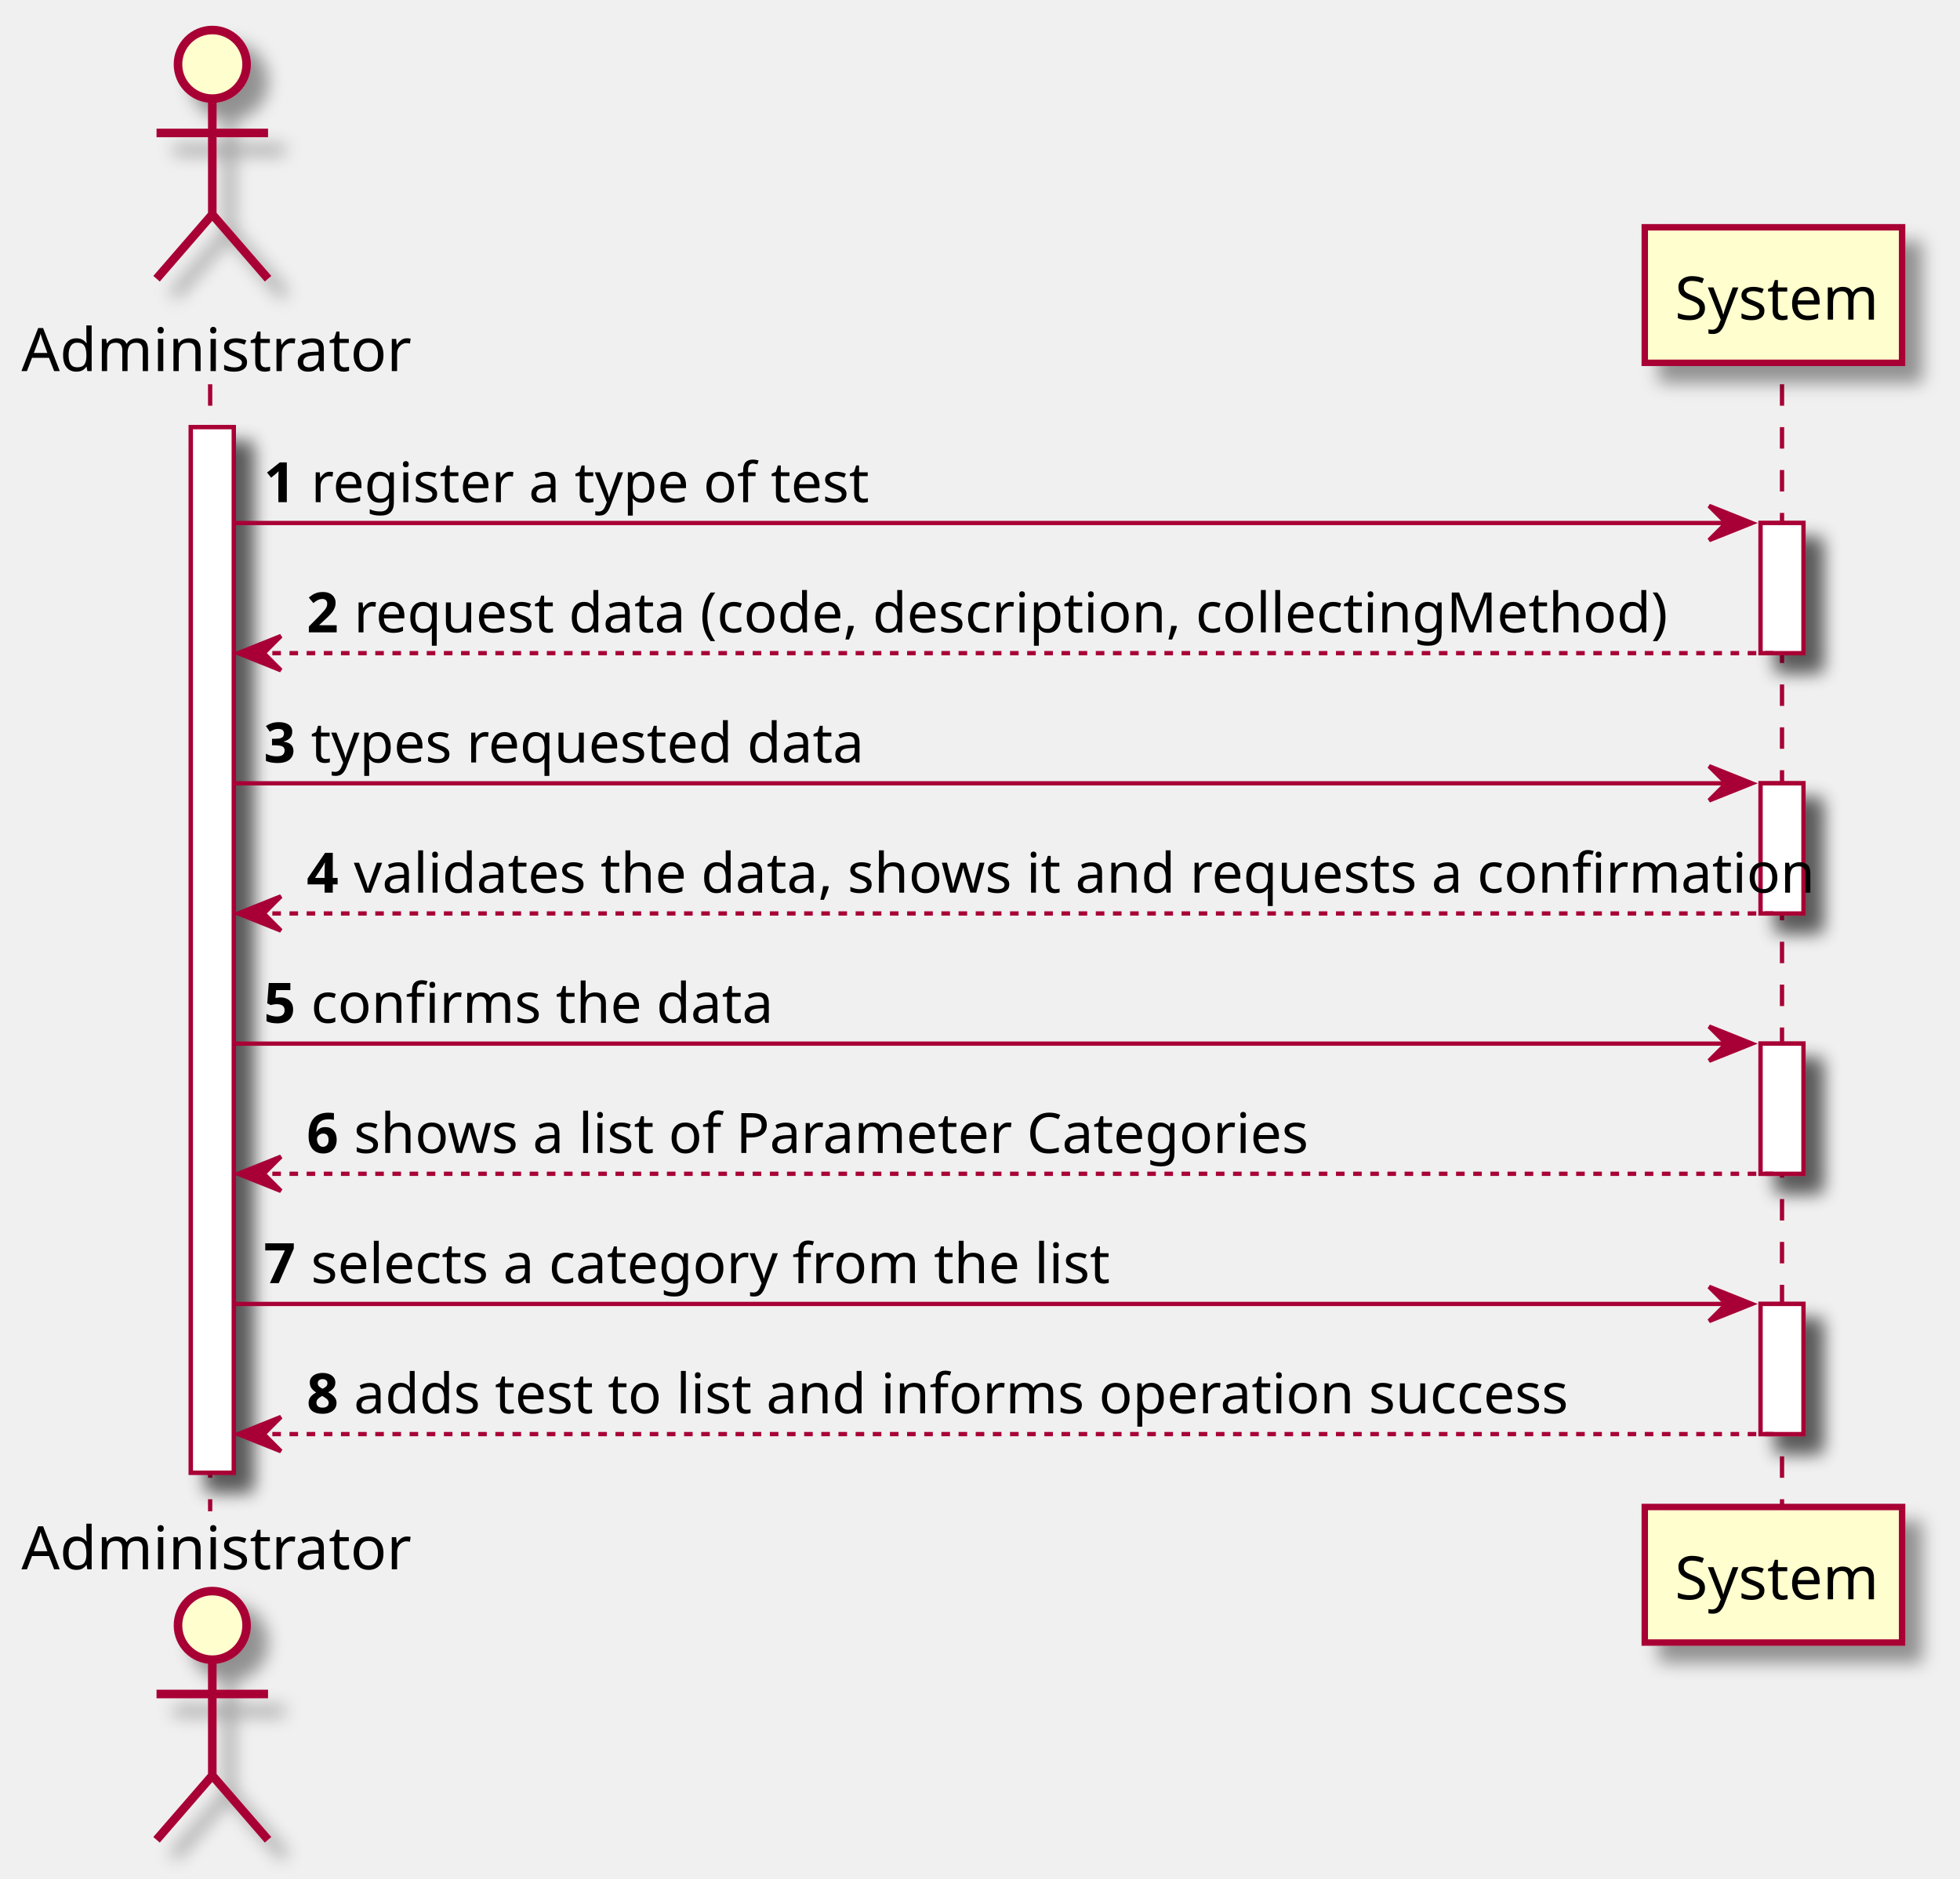
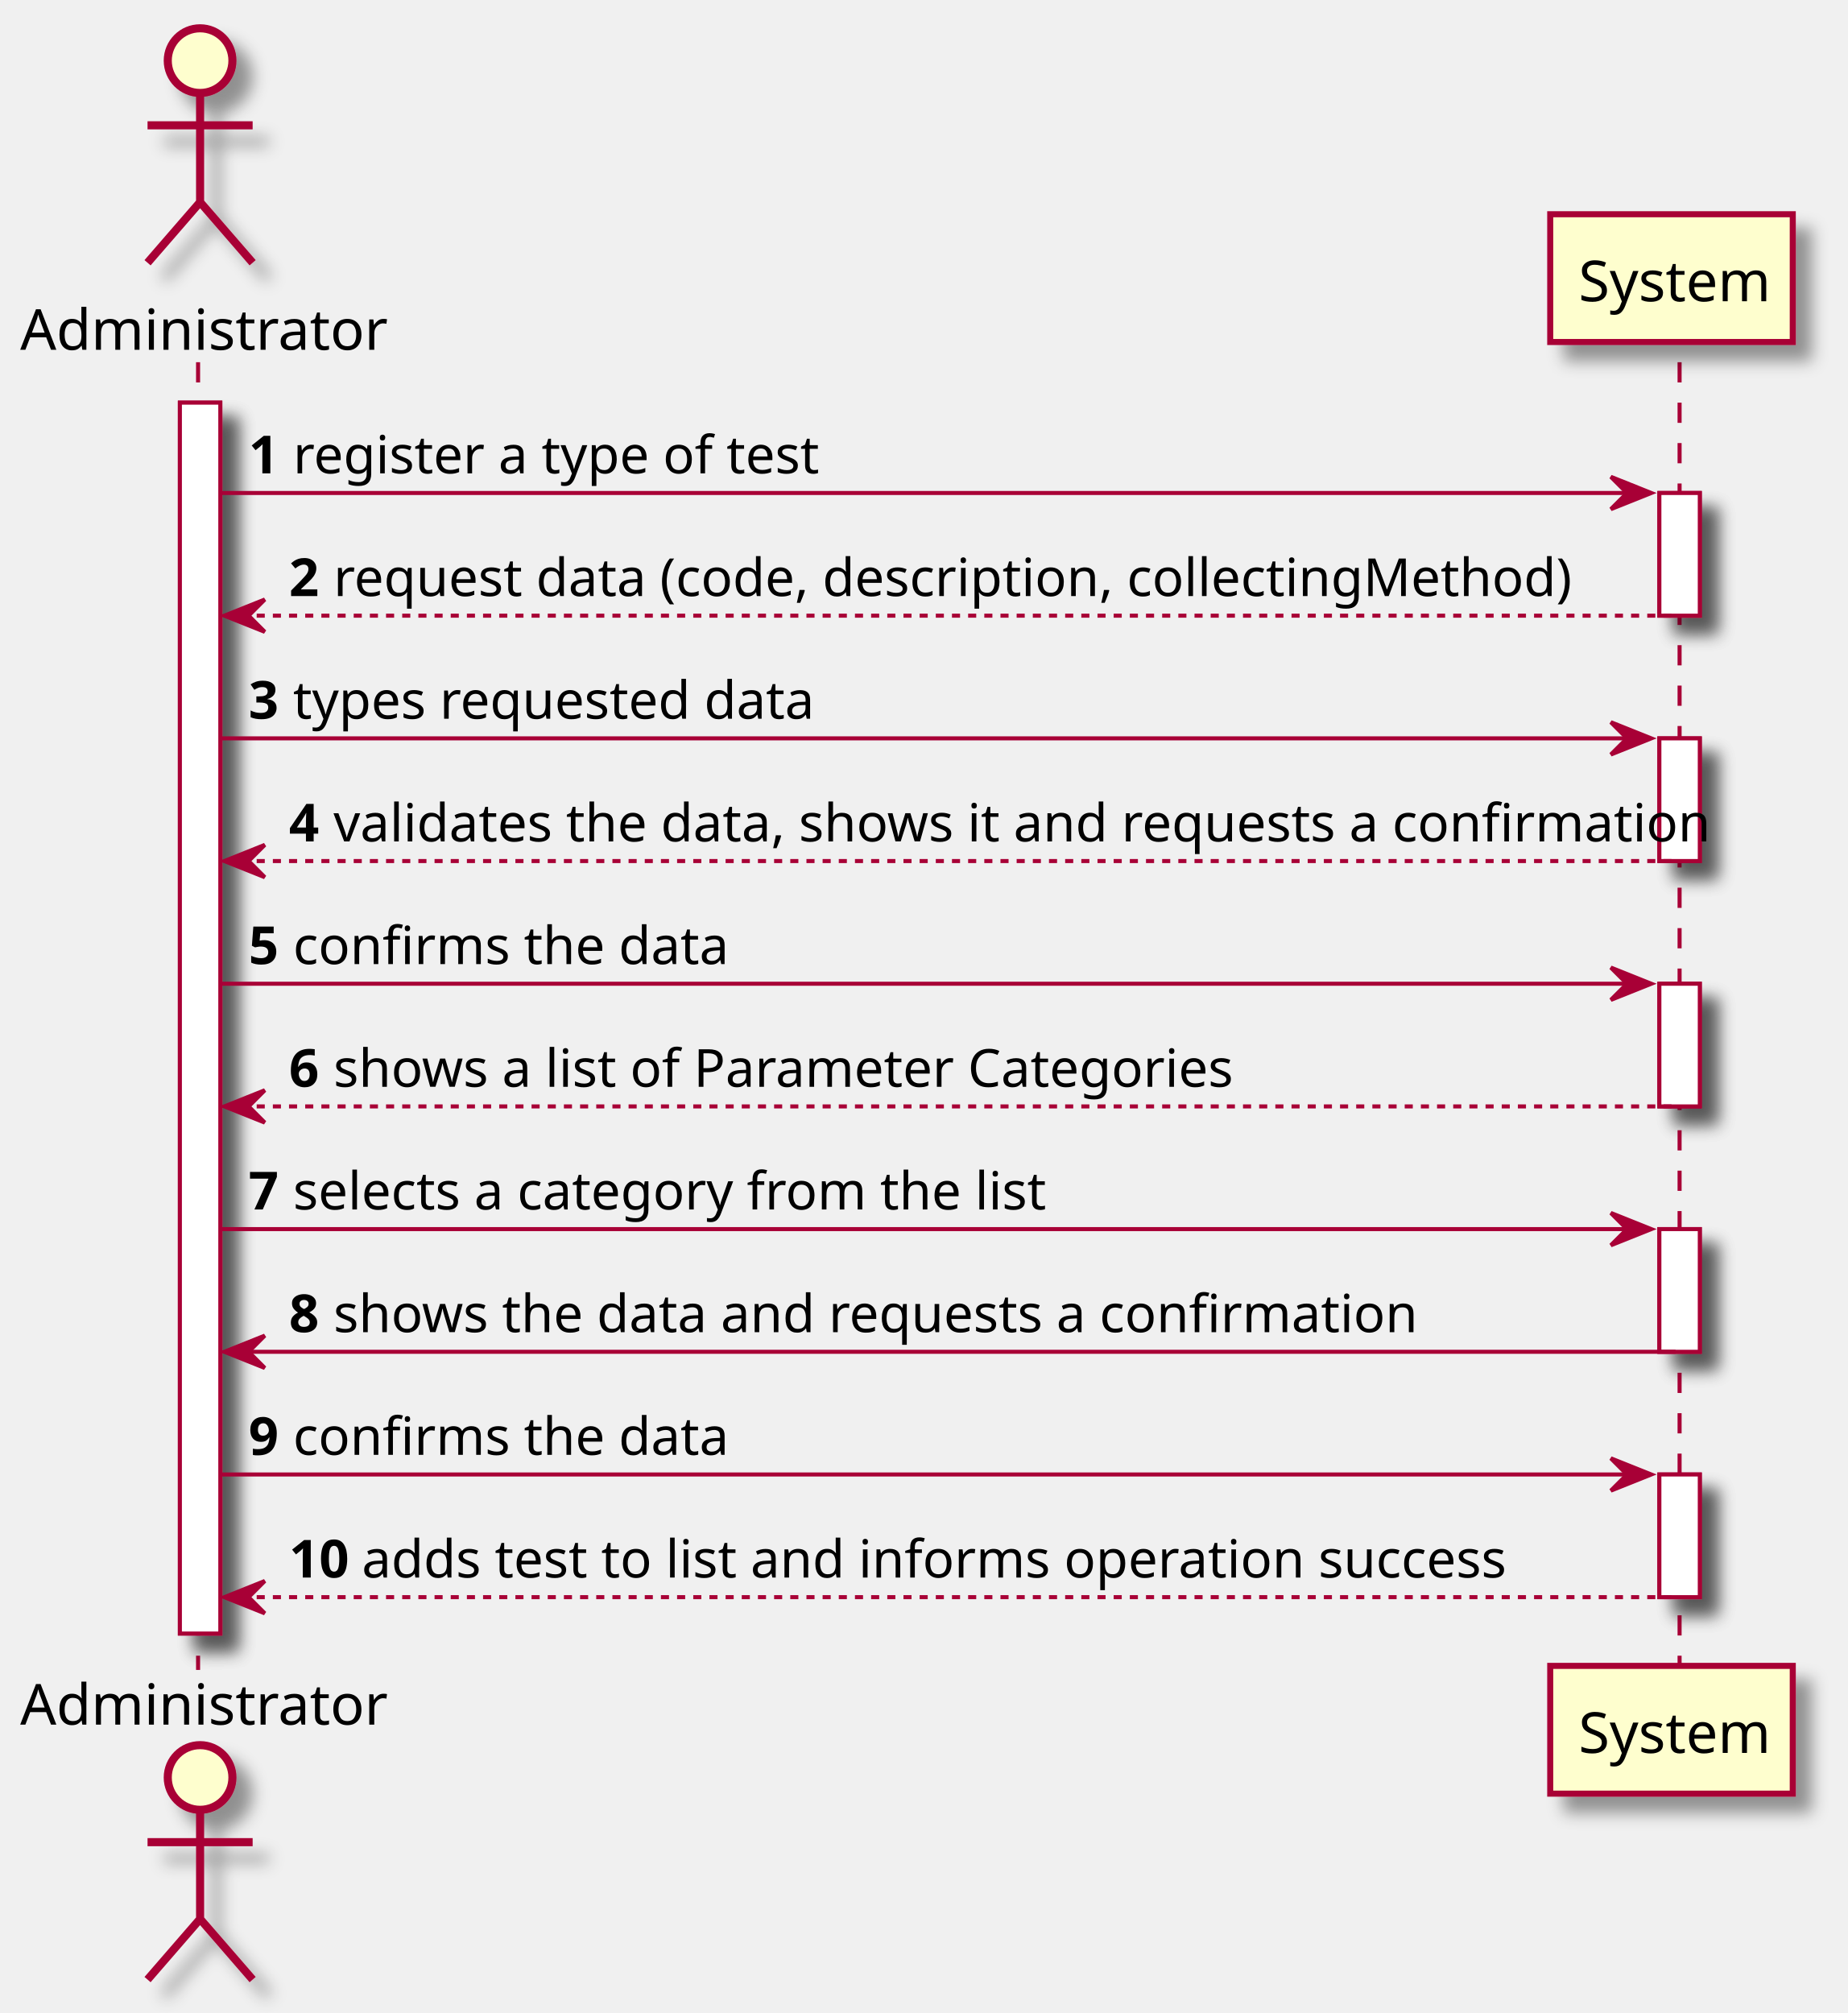
- <svg xmlns="http://www.w3.org/2000/svg" contentScriptType="application/ecmascript" contentStyleType="text/css" height="438px" preserveAspectRatio="none" style="width:457px;height:438px;" version="1.1" viewBox="0 0 457 438" width="457px" zoomAndPan="magnify">
+ <svg xmlns="http://www.w3.org/2000/svg" contentScriptType="application/ecmascript" contentStyleType="text/css" height="498px" preserveAspectRatio="none" style="width:457px;height:498px;" version="1.1" viewBox="0 0 457 498" width="457px" zoomAndPan="magnify">
  <defs>
-     <filter height="300%" id="fl9t044ir0wf" width="300%" x="-1" y="-1">
+     <filter height="300%" id="f1ds7e7ba4vjve" width="300%" x="-1" y="-1">
      <feGaussianBlur result="blurOut" stdDeviation="2.0" />
      <feColorMatrix in="blurOut" result="blurOut2" type="matrix" values="0 0 0 0 0 0 0 0 0 0 0 0 0 0 0 0 0 0 .4 0" />
      <feOffset dx="4.0" dy="4.0" in="blurOut2" result="blurOut3" />
      <feBlend in="SourceGraphic" in2="blurOut3" mode="normal" />
    </filter>
  </defs>
  <g>
-     <rect fill="#FFFFFF" filter="url(#fl9t044ir0wf)" height="243.812" style="stroke:#A80036;stroke-width:1.0;" width="10" x="44.5" y="99.609" />
-     <rect fill="#FFFFFF" filter="url(#fl9t044ir0wf)" height="30.352" style="stroke:#A80036;stroke-width:1.0;" width="10" x="410.5" y="121.961" />
-     <rect fill="#FFFFFF" filter="url(#fl9t044ir0wf)" height="30.352" style="stroke:#A80036;stroke-width:1.0;" width="10" x="410.5" y="182.664" />
-     <rect fill="#FFFFFF" filter="url(#fl9t044ir0wf)" height="30.352" style="stroke:#A80036;stroke-width:1.0;" width="10" x="410.5" y="243.367" />
-     <rect fill="#FFFFFF" filter="url(#fl9t044ir0wf)" height="30.352" style="stroke:#A80036;stroke-width:1.0;" width="10" x="410.5" y="304.07" />
-     <line style="stroke:#A80036;stroke-width:1.0;stroke-dasharray:5.0,5.0;" x1="49" x2="49" y1="89.609" y2="352.422" />
-     <line style="stroke:#A80036;stroke-width:1.0;stroke-dasharray:5.0,5.0;" x1="415.5" x2="415.5" y1="89.609" y2="352.422" />
+     <rect fill="#FFFFFF" filter="url(#f1ds7e7ba4vjve)" height="304.516" style="stroke:#A80036;stroke-width:1.0;" width="10" x="44.5" y="99.609" />
+     <rect fill="#FFFFFF" filter="url(#f1ds7e7ba4vjve)" height="30.352" style="stroke:#A80036;stroke-width:1.0;" width="10" x="410.5" y="121.961" />
+     <rect fill="#FFFFFF" filter="url(#f1ds7e7ba4vjve)" height="30.352" style="stroke:#A80036;stroke-width:1.0;" width="10" x="410.5" y="182.664" />
+     <rect fill="#FFFFFF" filter="url(#f1ds7e7ba4vjve)" height="30.352" style="stroke:#A80036;stroke-width:1.0;" width="10" x="410.5" y="243.367" />
+     <rect fill="#FFFFFF" filter="url(#f1ds7e7ba4vjve)" height="30.352" style="stroke:#A80036;stroke-width:1.0;" width="10" x="410.5" y="304.07" />
+     <rect fill="#FFFFFF" filter="url(#f1ds7e7ba4vjve)" height="30.352" style="stroke:#A80036;stroke-width:1.0;" width="10" x="410.5" y="364.773" />
+     <line style="stroke:#A80036;stroke-width:1.0;stroke-dasharray:5.0,5.0;" x1="49" x2="49" y1="89.609" y2="413.125" />
+     <line style="stroke:#A80036;stroke-width:1.0;stroke-dasharray:5.0,5.0;" x1="415.5" x2="415.5" y1="89.609" y2="413.125" />
    <text fill="#000000" font-family="sans-serif" font-size="14" lengthAdjust="spacing" textLength="83" x="5" y="86.533">Administrator</text>
-     <ellipse cx="49.5" cy="15" fill="#FEFECE" filter="url(#fl9t044ir0wf)" rx="8" ry="8" style="stroke:#A80036;stroke-width:2.0;" />
-     <path d="M49.5,23 L49.5,50 M36.5,31 L62.5,31 M49.5,50 L36.5,65 M49.5,50 L62.5,65 " fill="none" filter="url(#fl9t044ir0wf)" style="stroke:#A80036;stroke-width:2.0;" />
-     <text fill="#000000" font-family="sans-serif" font-size="14" lengthAdjust="spacing" textLength="83" x="5" y="365.955">Administrator</text>
-     <ellipse cx="49.5" cy="379.031" fill="#FEFECE" filter="url(#fl9t044ir0wf)" rx="8" ry="8" style="stroke:#A80036;stroke-width:2.0;" />
-     <path d="M49.5,387.031 L49.5,414.031 M36.5,395.031 L62.5,395.031 M49.5,414.031 L36.5,429.031 M49.5,414.031 L62.5,429.031 " fill="none" filter="url(#fl9t044ir0wf)" style="stroke:#A80036;stroke-width:2.0;" />
-     <rect fill="#FEFECE" filter="url(#fl9t044ir0wf)" height="31.609" style="stroke:#A80036;stroke-width:1.5;" width="60" x="383.5" y="53" />
+     <ellipse cx="49.5" cy="15" fill="#FEFECE" filter="url(#f1ds7e7ba4vjve)" rx="8" ry="8" style="stroke:#A80036;stroke-width:2.0;" />
+     <path d="M49.5,23 L49.5,50 M36.5,31 L62.5,31 M49.5,50 L36.5,65 M49.5,50 L62.5,65 " fill="none" filter="url(#f1ds7e7ba4vjve)" style="stroke:#A80036;stroke-width:2.0;" />
+     <text fill="#000000" font-family="sans-serif" font-size="14" lengthAdjust="spacing" textLength="83" x="5" y="426.658">Administrator</text>
+     <ellipse cx="49.5" cy="439.734" fill="#FEFECE" filter="url(#f1ds7e7ba4vjve)" rx="8" ry="8" style="stroke:#A80036;stroke-width:2.0;" />
+     <path d="M49.5,447.734 L49.5,474.734 M36.5,455.734 L62.5,455.734 M49.5,474.734 L36.5,489.734 M49.5,474.734 L62.5,489.734 " fill="none" filter="url(#f1ds7e7ba4vjve)" style="stroke:#A80036;stroke-width:2.0;" />
+     <rect fill="#FEFECE" filter="url(#f1ds7e7ba4vjve)" height="31.609" style="stroke:#A80036;stroke-width:1.5;" width="60" x="383.5" y="53" />
    <text fill="#000000" font-family="sans-serif" font-size="14" lengthAdjust="spacing" textLength="46" x="390.5" y="74.533">System</text>
-     <rect fill="#FEFECE" filter="url(#fl9t044ir0wf)" height="31.609" style="stroke:#A80036;stroke-width:1.5;" width="60" x="383.5" y="351.422" />
-     <text fill="#000000" font-family="sans-serif" font-size="14" lengthAdjust="spacing" textLength="46" x="390.5" y="372.955">System</text>
-     <rect fill="#FFFFFF" filter="url(#fl9t044ir0wf)" height="243.812" style="stroke:#A80036;stroke-width:1.0;" width="10" x="44.5" y="99.609" />
-     <rect fill="#FFFFFF" filter="url(#fl9t044ir0wf)" height="30.352" style="stroke:#A80036;stroke-width:1.0;" width="10" x="410.5" y="121.961" />
-     <rect fill="#FFFFFF" filter="url(#fl9t044ir0wf)" height="30.352" style="stroke:#A80036;stroke-width:1.0;" width="10" x="410.5" y="182.664" />
-     <rect fill="#FFFFFF" filter="url(#fl9t044ir0wf)" height="30.352" style="stroke:#A80036;stroke-width:1.0;" width="10" x="410.5" y="243.367" />
-     <rect fill="#FFFFFF" filter="url(#fl9t044ir0wf)" height="30.352" style="stroke:#A80036;stroke-width:1.0;" width="10" x="410.5" y="304.07" />
+     <rect fill="#FEFECE" filter="url(#f1ds7e7ba4vjve)" height="31.609" style="stroke:#A80036;stroke-width:1.5;" width="60" x="383.5" y="412.125" />
+     <text fill="#000000" font-family="sans-serif" font-size="14" lengthAdjust="spacing" textLength="46" x="390.5" y="433.658">System</text>
+     <rect fill="#FFFFFF" filter="url(#f1ds7e7ba4vjve)" height="304.516" style="stroke:#A80036;stroke-width:1.0;" width="10" x="44.5" y="99.609" />
+     <rect fill="#FFFFFF" filter="url(#f1ds7e7ba4vjve)" height="30.352" style="stroke:#A80036;stroke-width:1.0;" width="10" x="410.5" y="121.961" />
+     <rect fill="#FFFFFF" filter="url(#f1ds7e7ba4vjve)" height="30.352" style="stroke:#A80036;stroke-width:1.0;" width="10" x="410.5" y="182.664" />
+     <rect fill="#FFFFFF" filter="url(#f1ds7e7ba4vjve)" height="30.352" style="stroke:#A80036;stroke-width:1.0;" width="10" x="410.5" y="243.367" />
+     <rect fill="#FFFFFF" filter="url(#f1ds7e7ba4vjve)" height="30.352" style="stroke:#A80036;stroke-width:1.0;" width="10" x="410.5" y="304.07" />
+     <rect fill="#FFFFFF" filter="url(#f1ds7e7ba4vjve)" height="30.352" style="stroke:#A80036;stroke-width:1.0;" width="10" x="410.5" y="364.773" />
    <polygon fill="#A80036" points="398.5,117.961,408.5,121.961,398.5,125.961,402.5,121.961" style="stroke:#A80036;stroke-width:1.0;" />
    <line style="stroke:#A80036;stroke-width:1.0;" x1="54.5" x2="404.5" y1="121.961" y2="121.961" />
    <text fill="#000000" font-family="sans-serif" font-size="13" font-weight="bold" lengthAdjust="spacing" textLength="7" x="61.5" y="117.105">1</text>
    <text fill="#000000" font-family="sans-serif" font-size="13" lengthAdjust="spacing" textLength="123" x="72.5" y="117.105">register a type of test</text>
    <polygon fill="#A80036" points="65.5,148.312,55.5,152.312,65.5,156.312,61.5,152.312" style="stroke:#A80036;stroke-width:1.0;" />
    <line style="stroke:#A80036;stroke-width:1.0;stroke-dasharray:2.0,2.0;" x1="59.5" x2="414.5" y1="152.312" y2="152.312" />
    <text fill="#000000" font-family="sans-serif" font-size="13" font-weight="bold" lengthAdjust="spacing" textLength="7" x="71.5" y="147.456">2</text>
    <text fill="#000000" font-family="sans-serif" font-size="13" lengthAdjust="spacing" textLength="289" x="82.5" y="147.456">request data (code, description, collectingMethod)</text>
    <polygon fill="#A80036" points="398.5,178.664,408.5,182.664,398.5,186.664,402.5,182.664" style="stroke:#A80036;stroke-width:1.0;" />
    <line style="stroke:#A80036;stroke-width:1.0;" x1="54.5" x2="404.5" y1="182.664" y2="182.664" />
    <text fill="#000000" font-family="sans-serif" font-size="13" font-weight="bold" lengthAdjust="spacing" textLength="7" x="61.5" y="177.808">3</text>
    <text fill="#000000" font-family="sans-serif" font-size="13" lengthAdjust="spacing" textLength="122" x="72.5" y="177.808">types requested data</text>
    <polygon fill="#A80036" points="65.5,209.016,55.5,213.016,65.5,217.016,61.5,213.016" style="stroke:#A80036;stroke-width:1.0;" />
    <line style="stroke:#A80036;stroke-width:1.0;stroke-dasharray:2.0,2.0;" x1="59.5" x2="414.5" y1="213.016" y2="213.016" />
    <text fill="#000000" font-family="sans-serif" font-size="13" font-weight="bold" lengthAdjust="spacing" textLength="7" x="71.5" y="208.159">4</text>
    <text fill="#000000" font-family="sans-serif" font-size="13" lengthAdjust="spacing" textLength="321" x="82.5" y="208.159">validates the data, shows it and requests a confirmation</text>
    <polygon fill="#A80036" points="398.5,239.367,408.5,243.367,398.5,247.367,402.5,243.367" style="stroke:#A80036;stroke-width:1.0;" />
    <line style="stroke:#A80036;stroke-width:1.0;" x1="54.5" x2="404.5" y1="243.367" y2="243.367" />
    <text fill="#000000" font-family="sans-serif" font-size="13" font-weight="bold" lengthAdjust="spacing" textLength="7" x="61.5" y="238.511">5</text>
    <text fill="#000000" font-family="sans-serif" font-size="13" lengthAdjust="spacing" textLength="100" x="72.5" y="238.511">confirms the data</text>
    <polygon fill="#A80036" points="65.5,269.719,55.5,273.719,65.5,277.719,61.5,273.719" style="stroke:#A80036;stroke-width:1.0;" />
    <line style="stroke:#A80036;stroke-width:1.0;stroke-dasharray:2.0,2.0;" x1="59.5" x2="414.5" y1="273.719" y2="273.719" />
    <text fill="#000000" font-family="sans-serif" font-size="13" font-weight="bold" lengthAdjust="spacing" textLength="7" x="71.5" y="268.862">6</text>
    <text fill="#000000" font-family="sans-serif" font-size="13" lengthAdjust="spacing" textLength="213" x="82.5" y="268.862">shows a list of Parameter Categories</text>
    <polygon fill="#A80036" points="398.5,300.07,408.5,304.07,398.5,308.07,402.5,304.07" style="stroke:#A80036;stroke-width:1.0;" />
    <line style="stroke:#A80036;stroke-width:1.0;" x1="54.5" x2="404.5" y1="304.07" y2="304.07" />
    <text fill="#000000" font-family="sans-serif" font-size="13" font-weight="bold" lengthAdjust="spacing" textLength="7" x="61.5" y="299.214">7</text>
    <text fill="#000000" font-family="sans-serif" font-size="13" lengthAdjust="spacing" textLength="179" x="72.5" y="299.214">selects a category from the list</text>
    <polygon fill="#A80036" points="65.5,330.422,55.5,334.422,65.5,338.422,61.5,334.422" style="stroke:#A80036;stroke-width:1.0;" />
-     <line style="stroke:#A80036;stroke-width:1.0;stroke-dasharray:2.0,2.0;" x1="59.5" x2="414.5" y1="334.422" y2="334.422" />
+     <line style="stroke:#A80036;stroke-width:1.0;" x1="59.5" x2="414.5" y1="334.422" y2="334.422" />
    <text fill="#000000" font-family="sans-serif" font-size="13" font-weight="bold" lengthAdjust="spacing" textLength="7" x="71.5" y="329.565">8</text>
-     <text fill="#000000" font-family="sans-serif" font-size="13" lengthAdjust="spacing" textLength="271" x="82.5" y="329.565">adds test to list and informs operation success</text>
+     <text fill="#000000" font-family="sans-serif" font-size="13" lengthAdjust="spacing" textLength="252" x="82.5" y="329.565">shows the data and requests a confirmation</text>
+     <polygon fill="#A80036" points="398.5,360.773,408.5,364.773,398.5,368.773,402.5,364.773" style="stroke:#A80036;stroke-width:1.0;" />
+     <line style="stroke:#A80036;stroke-width:1.0;" x1="54.5" x2="404.5" y1="364.773" y2="364.773" />
+     <text fill="#000000" font-family="sans-serif" font-size="13" font-weight="bold" lengthAdjust="spacing" textLength="7" x="61.5" y="359.917">9</text>
+     <text fill="#000000" font-family="sans-serif" font-size="13" lengthAdjust="spacing" textLength="100" x="72.5" y="359.917">confirms the data</text>
+     <polygon fill="#A80036" points="65.5,391.125,55.5,395.125,65.5,399.125,61.5,395.125" style="stroke:#A80036;stroke-width:1.0;" />
+     <line style="stroke:#A80036;stroke-width:1.0;stroke-dasharray:2.0,2.0;" x1="59.5" x2="414.5" y1="395.125" y2="395.125" />
+     <text fill="#000000" font-family="sans-serif" font-size="13" font-weight="bold" lengthAdjust="spacing" textLength="14" x="71.5" y="390.269">10</text>
+     <text fill="#000000" font-family="sans-serif" font-size="13" lengthAdjust="spacing" textLength="271" x="89.5" y="390.269">adds test to list and informs operation success</text>
  </g>
</svg>
